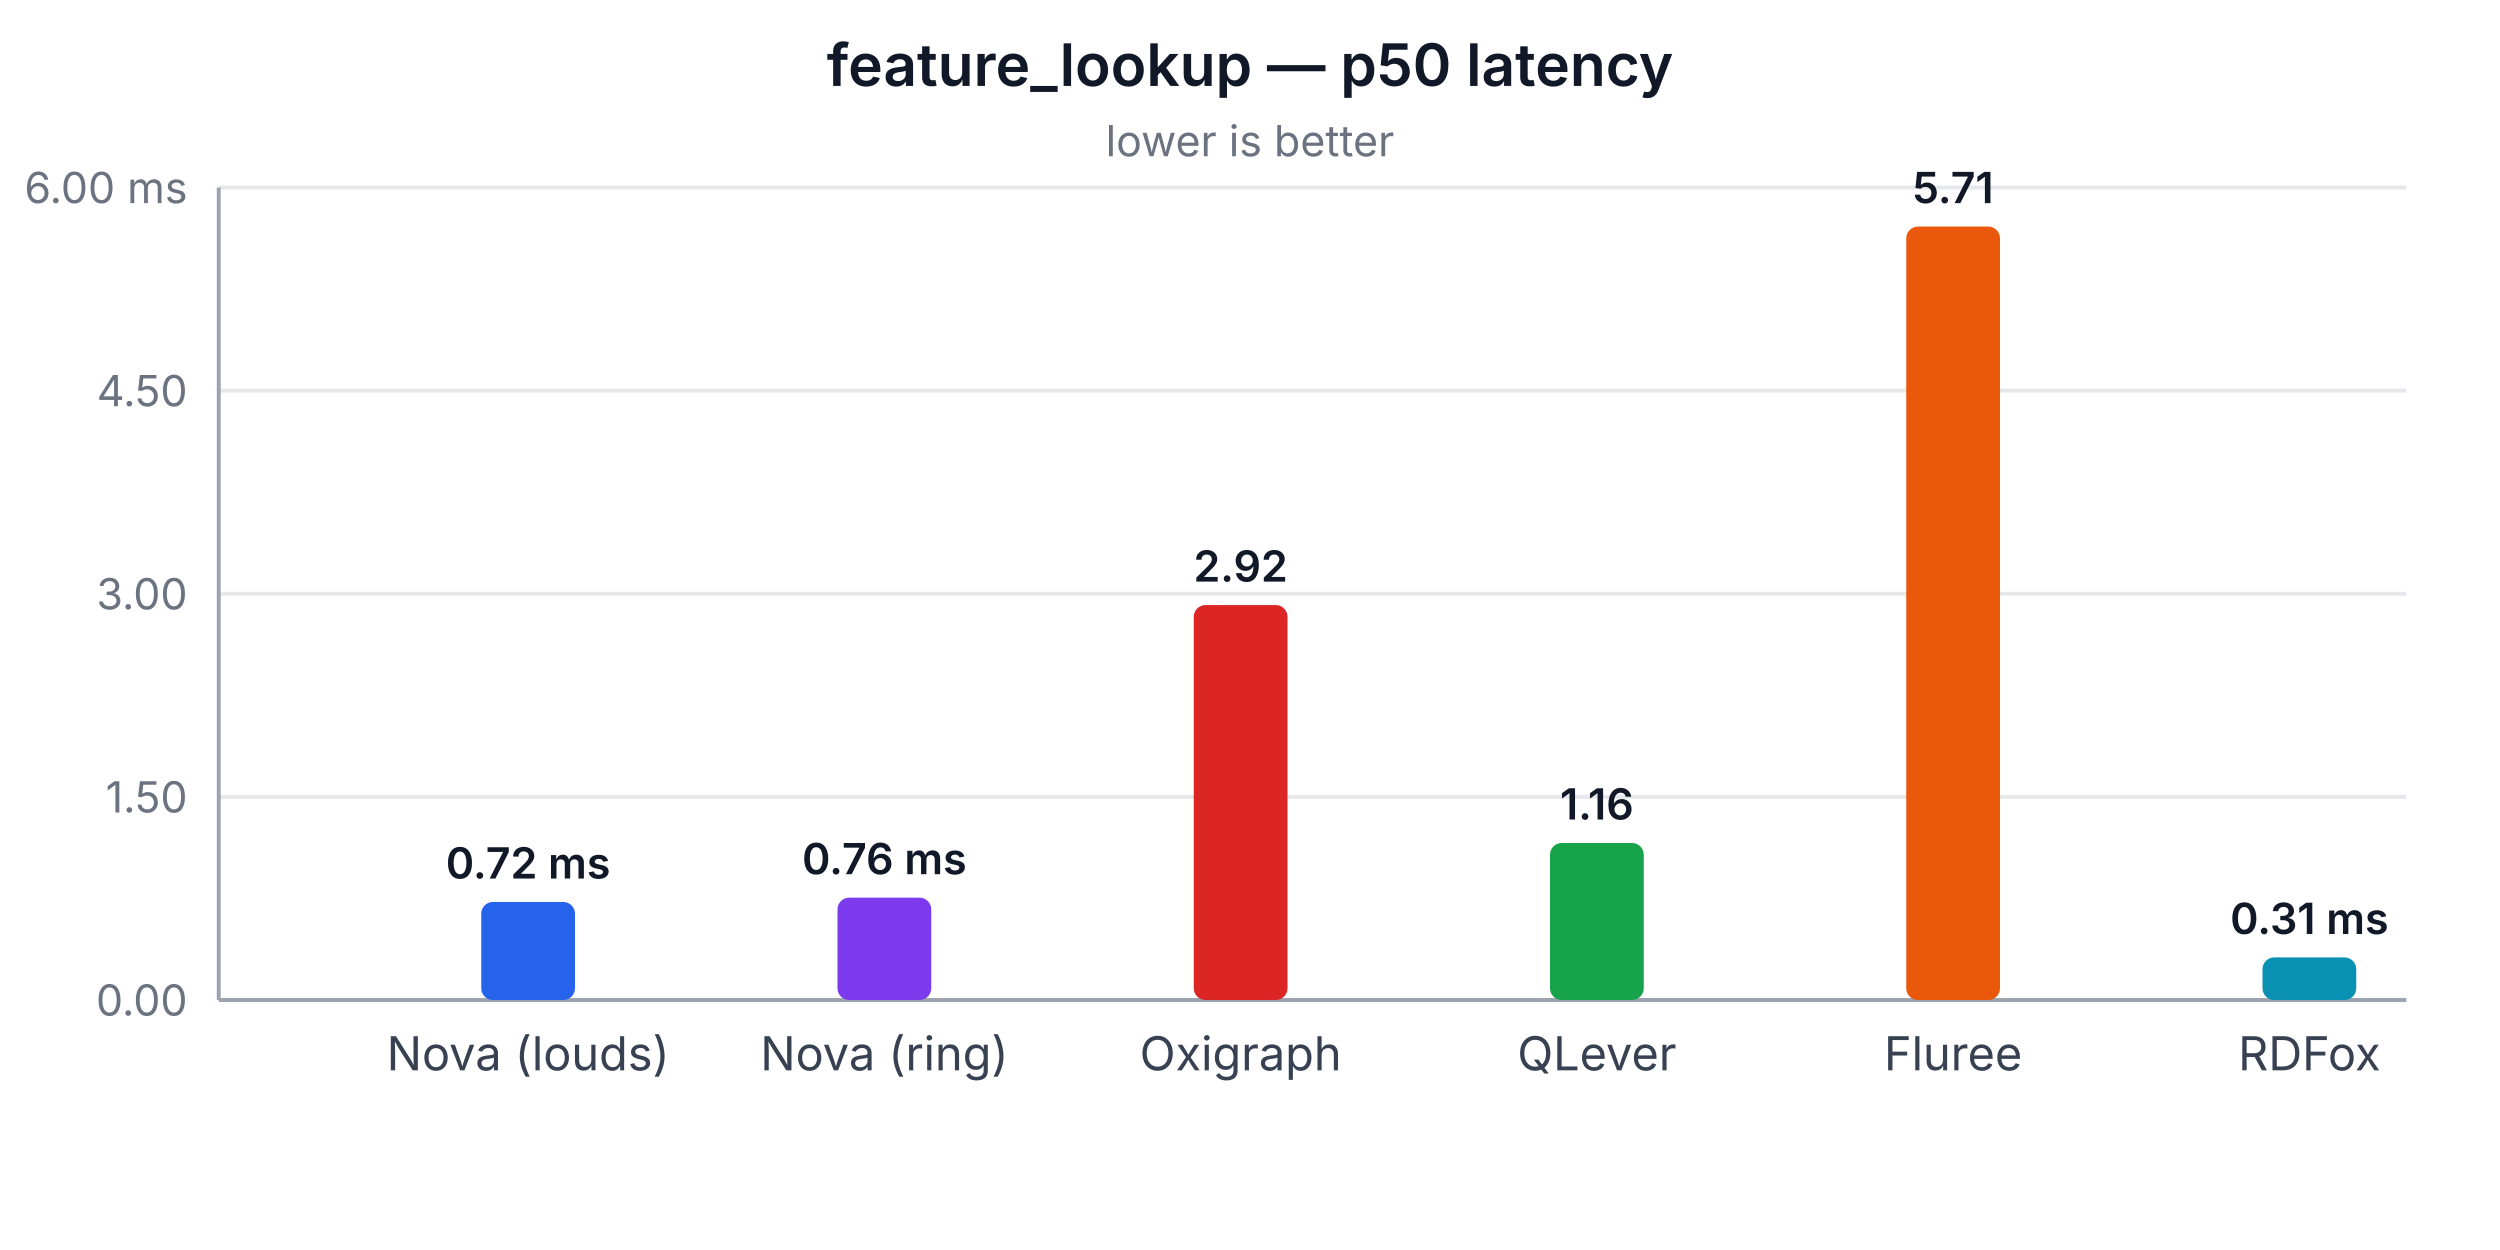
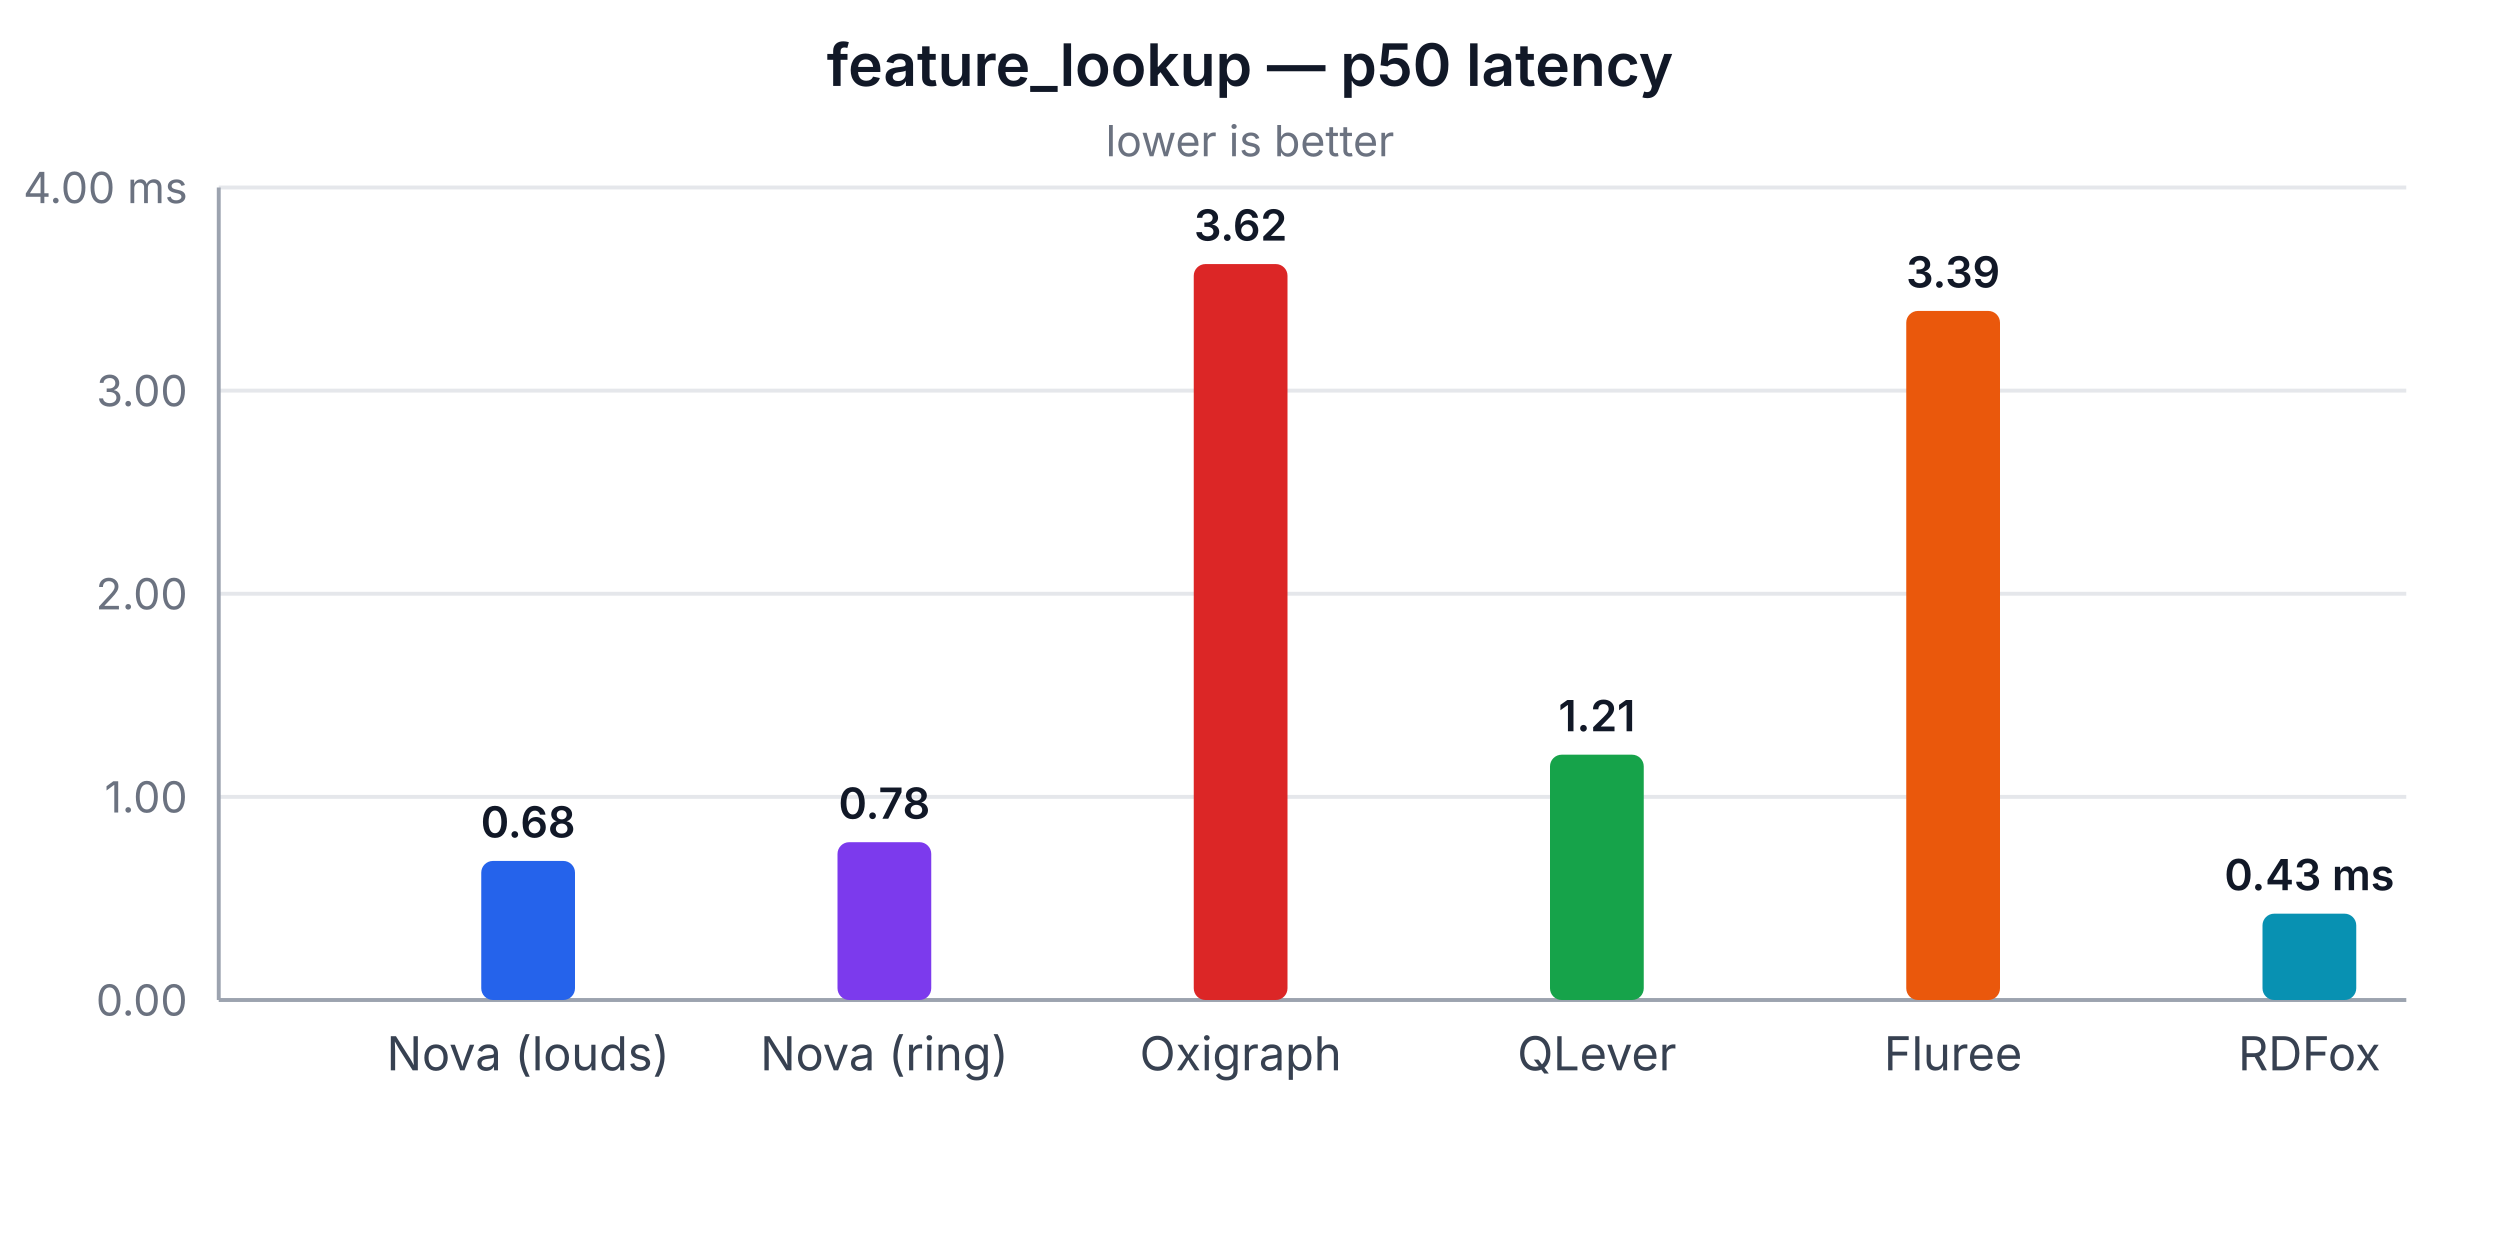
<svg xmlns="http://www.w3.org/2000/svg" width="640" height="320" viewBox="0 0 640 320" role="img" aria-label="feature_lookup — p50 latency">
  <style>
  .title { fill: #111827; }
  .muted { fill: #6b7280; }
  .label { fill: #374151; }
  .grid  { stroke: #e5e7eb; stroke-width: 1; }
  .axis  { stroke: #9ca3af; stroke-width: 1; }
  @media (prefers-color-scheme: dark) {
    .title { fill: #f3f4f6; }
    .muted { fill: #9ca3af; }
    .label { fill: #d1d5db; }
    .grid  { stroke: #374151; }
    .axis  { stroke: #6b7280; }
  }
</style>
  <text class="title" x="320.0" y="22" text-anchor="middle" font-family="system-ui, -apple-system, sans-serif" font-size="15" font-weight="600">feature_lookup — p50 latency</text>
  <text class="muted" x="320.0" y="40" text-anchor="middle" font-family="system-ui, -apple-system, sans-serif" font-size="11">lower is better</text>
  <line class="grid" x1="56" y1="256.0" x2="616" y2="256.0" />
  <text class="muted" x="48" y="260.0" text-anchor="end" font-family="system-ui, -apple-system, sans-serif" font-size="11">0.00</text>
  <line class="grid" x1="56" y1="204.0" x2="616" y2="204.0" />
-   <text class="muted" x="48" y="208.0" text-anchor="end" font-family="system-ui, -apple-system, sans-serif" font-size="11">1.50</text>
+   <text class="muted" x="48" y="208.0" text-anchor="end" font-family="system-ui, -apple-system, sans-serif" font-size="11">1.00</text>
  <line class="grid" x1="56" y1="152.0" x2="616" y2="152.0" />
-   <text class="muted" x="48" y="156.0" text-anchor="end" font-family="system-ui, -apple-system, sans-serif" font-size="11">3.00</text>
+   <text class="muted" x="48" y="156.0" text-anchor="end" font-family="system-ui, -apple-system, sans-serif" font-size="11">2.00</text>
  <line class="grid" x1="56" y1="100.0" x2="616" y2="100.0" />
-   <text class="muted" x="48" y="104.0" text-anchor="end" font-family="system-ui, -apple-system, sans-serif" font-size="11">4.50</text>
+   <text class="muted" x="48" y="104.0" text-anchor="end" font-family="system-ui, -apple-system, sans-serif" font-size="11">3.00</text>
  <line class="grid" x1="56" y1="48.0" x2="616" y2="48.0" />
-   <text class="muted" x="48" y="52.0" text-anchor="end" font-family="system-ui, -apple-system, sans-serif" font-size="11">6.00 ms</text>
+   <text class="muted" x="48" y="52.0" text-anchor="end" font-family="system-ui, -apple-system, sans-serif" font-size="11">4.00 ms</text>
  <line class="axis" x1="56" y1="48" x2="56" y2="256" />
  <line class="axis" x1="56" y1="256" x2="616" y2="256" />
-   <rect x="123.2" y="230.9" width="24.0" height="25.1" fill="#2563eb" rx="3" />
-   <text class="title" x="135.2" y="224.9" text-anchor="middle" font-family="system-ui, -apple-system, sans-serif" font-size="11" font-weight="600">0.72 ms</text>
+   <rect x="123.2" y="220.4" width="24.0" height="35.6" fill="#2563eb" rx="3" />
+   <text class="title" x="135.2" y="214.4" text-anchor="middle" font-family="system-ui, -apple-system, sans-serif" font-size="11" font-weight="600">0.68</text>
  <text class="label" x="135.2" y="274" text-anchor="middle" font-family="system-ui, -apple-system, sans-serif" font-size="12">Nova (louds)</text>
-   <rect x="214.4" y="229.8" width="24.0" height="26.2" fill="#7c3aed" rx="3" />
-   <text class="title" x="226.4" y="223.8" text-anchor="middle" font-family="system-ui, -apple-system, sans-serif" font-size="11" font-weight="600">0.76 ms</text>
+   <rect x="214.4" y="215.6" width="24.0" height="40.4" fill="#7c3aed" rx="3" />
+   <text class="title" x="226.4" y="209.6" text-anchor="middle" font-family="system-ui, -apple-system, sans-serif" font-size="11" font-weight="600">0.78</text>
  <text class="label" x="226.4" y="274" text-anchor="middle" font-family="system-ui, -apple-system, sans-serif" font-size="12">Nova (ring)</text>
-   <rect x="305.6" y="154.9" width="24.0" height="101.1" fill="#dc2626" rx="3" />
-   <text class="title" x="317.6" y="148.9" text-anchor="middle" font-family="system-ui, -apple-system, sans-serif" font-size="11" font-weight="600">2.92</text>
+   <rect x="305.6" y="67.6" width="24.0" height="188.4" fill="#dc2626" rx="3" />
+   <text class="title" x="317.6" y="61.6" text-anchor="middle" font-family="system-ui, -apple-system, sans-serif" font-size="11" font-weight="600">3.62</text>
  <text class="label" x="317.6" y="274" text-anchor="middle" font-family="system-ui, -apple-system, sans-serif" font-size="12">Oxigraph</text>
-   <rect x="396.8" y="215.8" width="24.0" height="40.2" fill="#16a34a" rx="3" />
-   <text class="title" x="408.8" y="209.8" text-anchor="middle" font-family="system-ui, -apple-system, sans-serif" font-size="11" font-weight="600">1.16</text>
+   <rect x="396.8" y="193.2" width="24.0" height="62.8" fill="#16a34a" rx="3" />
+   <text class="title" x="408.8" y="187.2" text-anchor="middle" font-family="system-ui, -apple-system, sans-serif" font-size="11" font-weight="600">1.21</text>
  <text class="label" x="408.8" y="274" text-anchor="middle" font-family="system-ui, -apple-system, sans-serif" font-size="12">QLever</text>
-   <rect x="488.0" y="58.0" width="24.0" height="198.0" fill="#ea580c" rx="3" />
-   <text class="title" x="500.0" y="52.0" text-anchor="middle" font-family="system-ui, -apple-system, sans-serif" font-size="11" font-weight="600">5.71</text>
+   <rect x="488.0" y="79.6" width="24.0" height="176.4" fill="#ea580c" rx="3" />
+   <text class="title" x="500.0" y="73.6" text-anchor="middle" font-family="system-ui, -apple-system, sans-serif" font-size="11" font-weight="600">3.39</text>
  <text class="label" x="500.0" y="274" text-anchor="middle" font-family="system-ui, -apple-system, sans-serif" font-size="12">Fluree</text>
-   <rect x="579.2" y="245.1" width="24.0" height="10.9" fill="#0891b2" rx="3" />
-   <text class="title" x="591.2" y="239.1" text-anchor="middle" font-family="system-ui, -apple-system, sans-serif" font-size="11" font-weight="600">0.31 ms</text>
+   <rect x="579.2" y="233.9" width="24.0" height="22.1" fill="#0891b2" rx="3" />
+   <text class="title" x="591.2" y="227.9" text-anchor="middle" font-family="system-ui, -apple-system, sans-serif" font-size="11" font-weight="600">0.43 ms</text>
  <text class="label" x="591.2" y="274" text-anchor="middle" font-family="system-ui, -apple-system, sans-serif" font-size="12">RDFox</text>
</svg>
